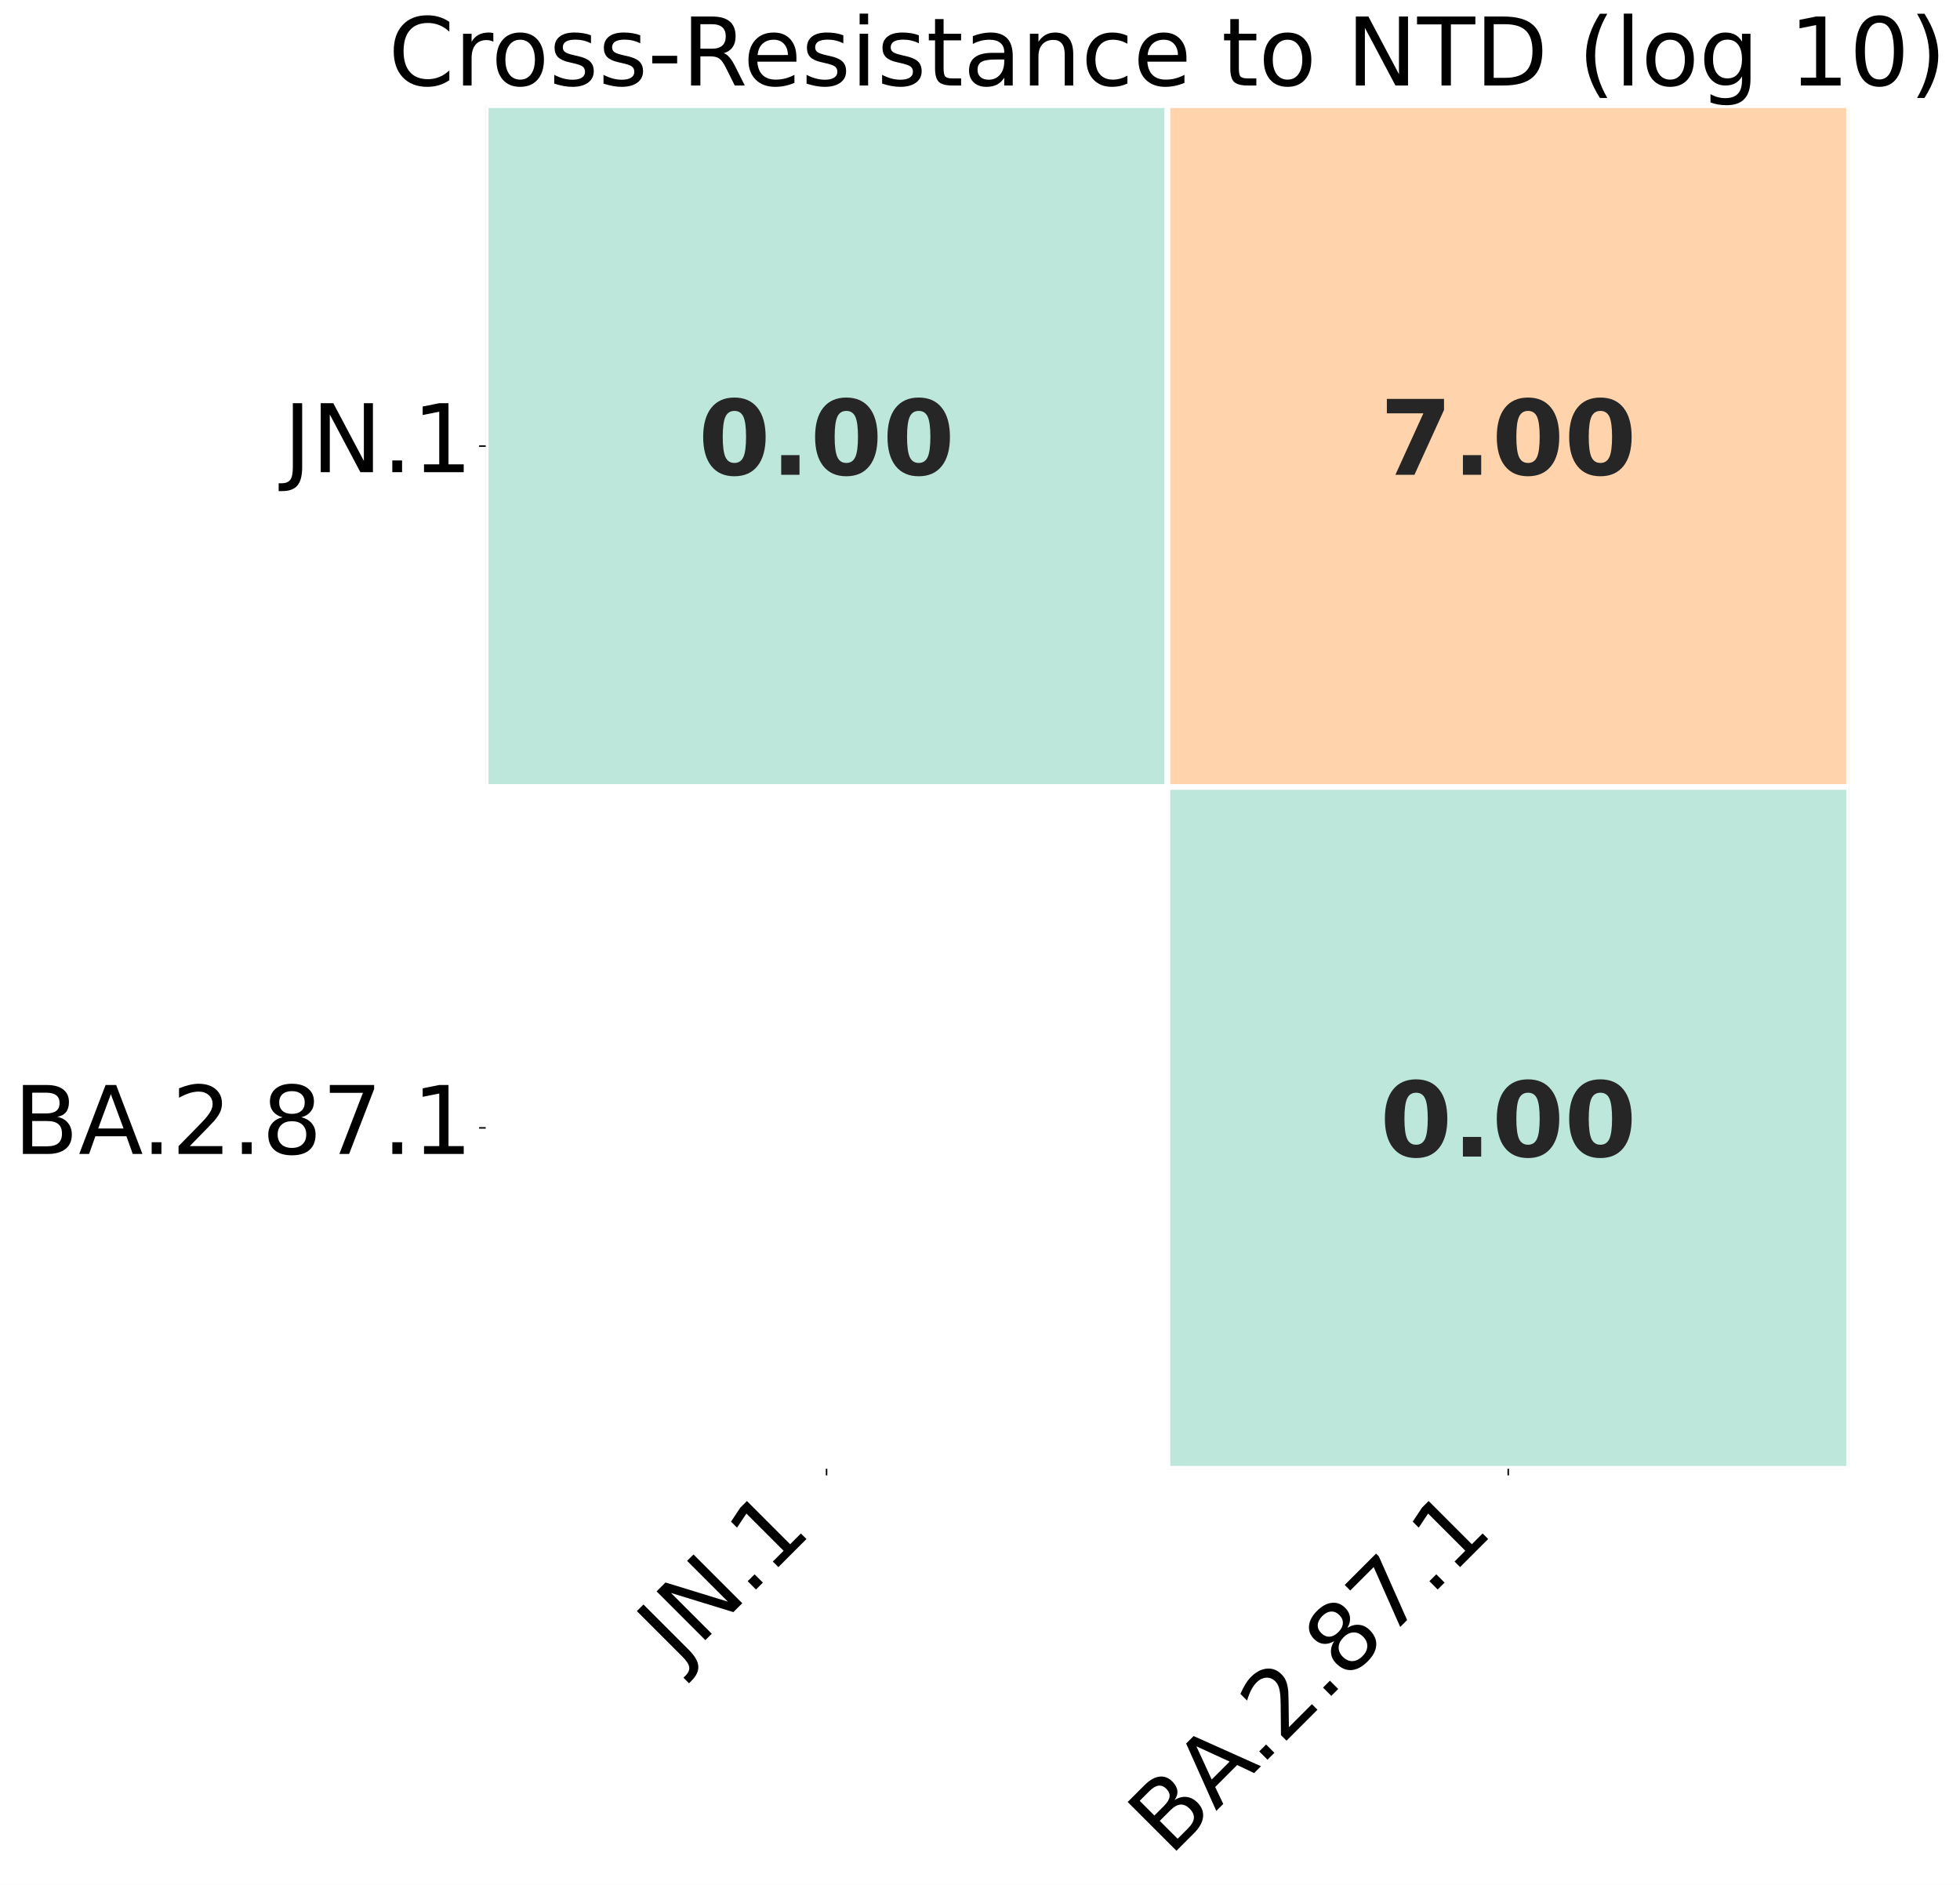
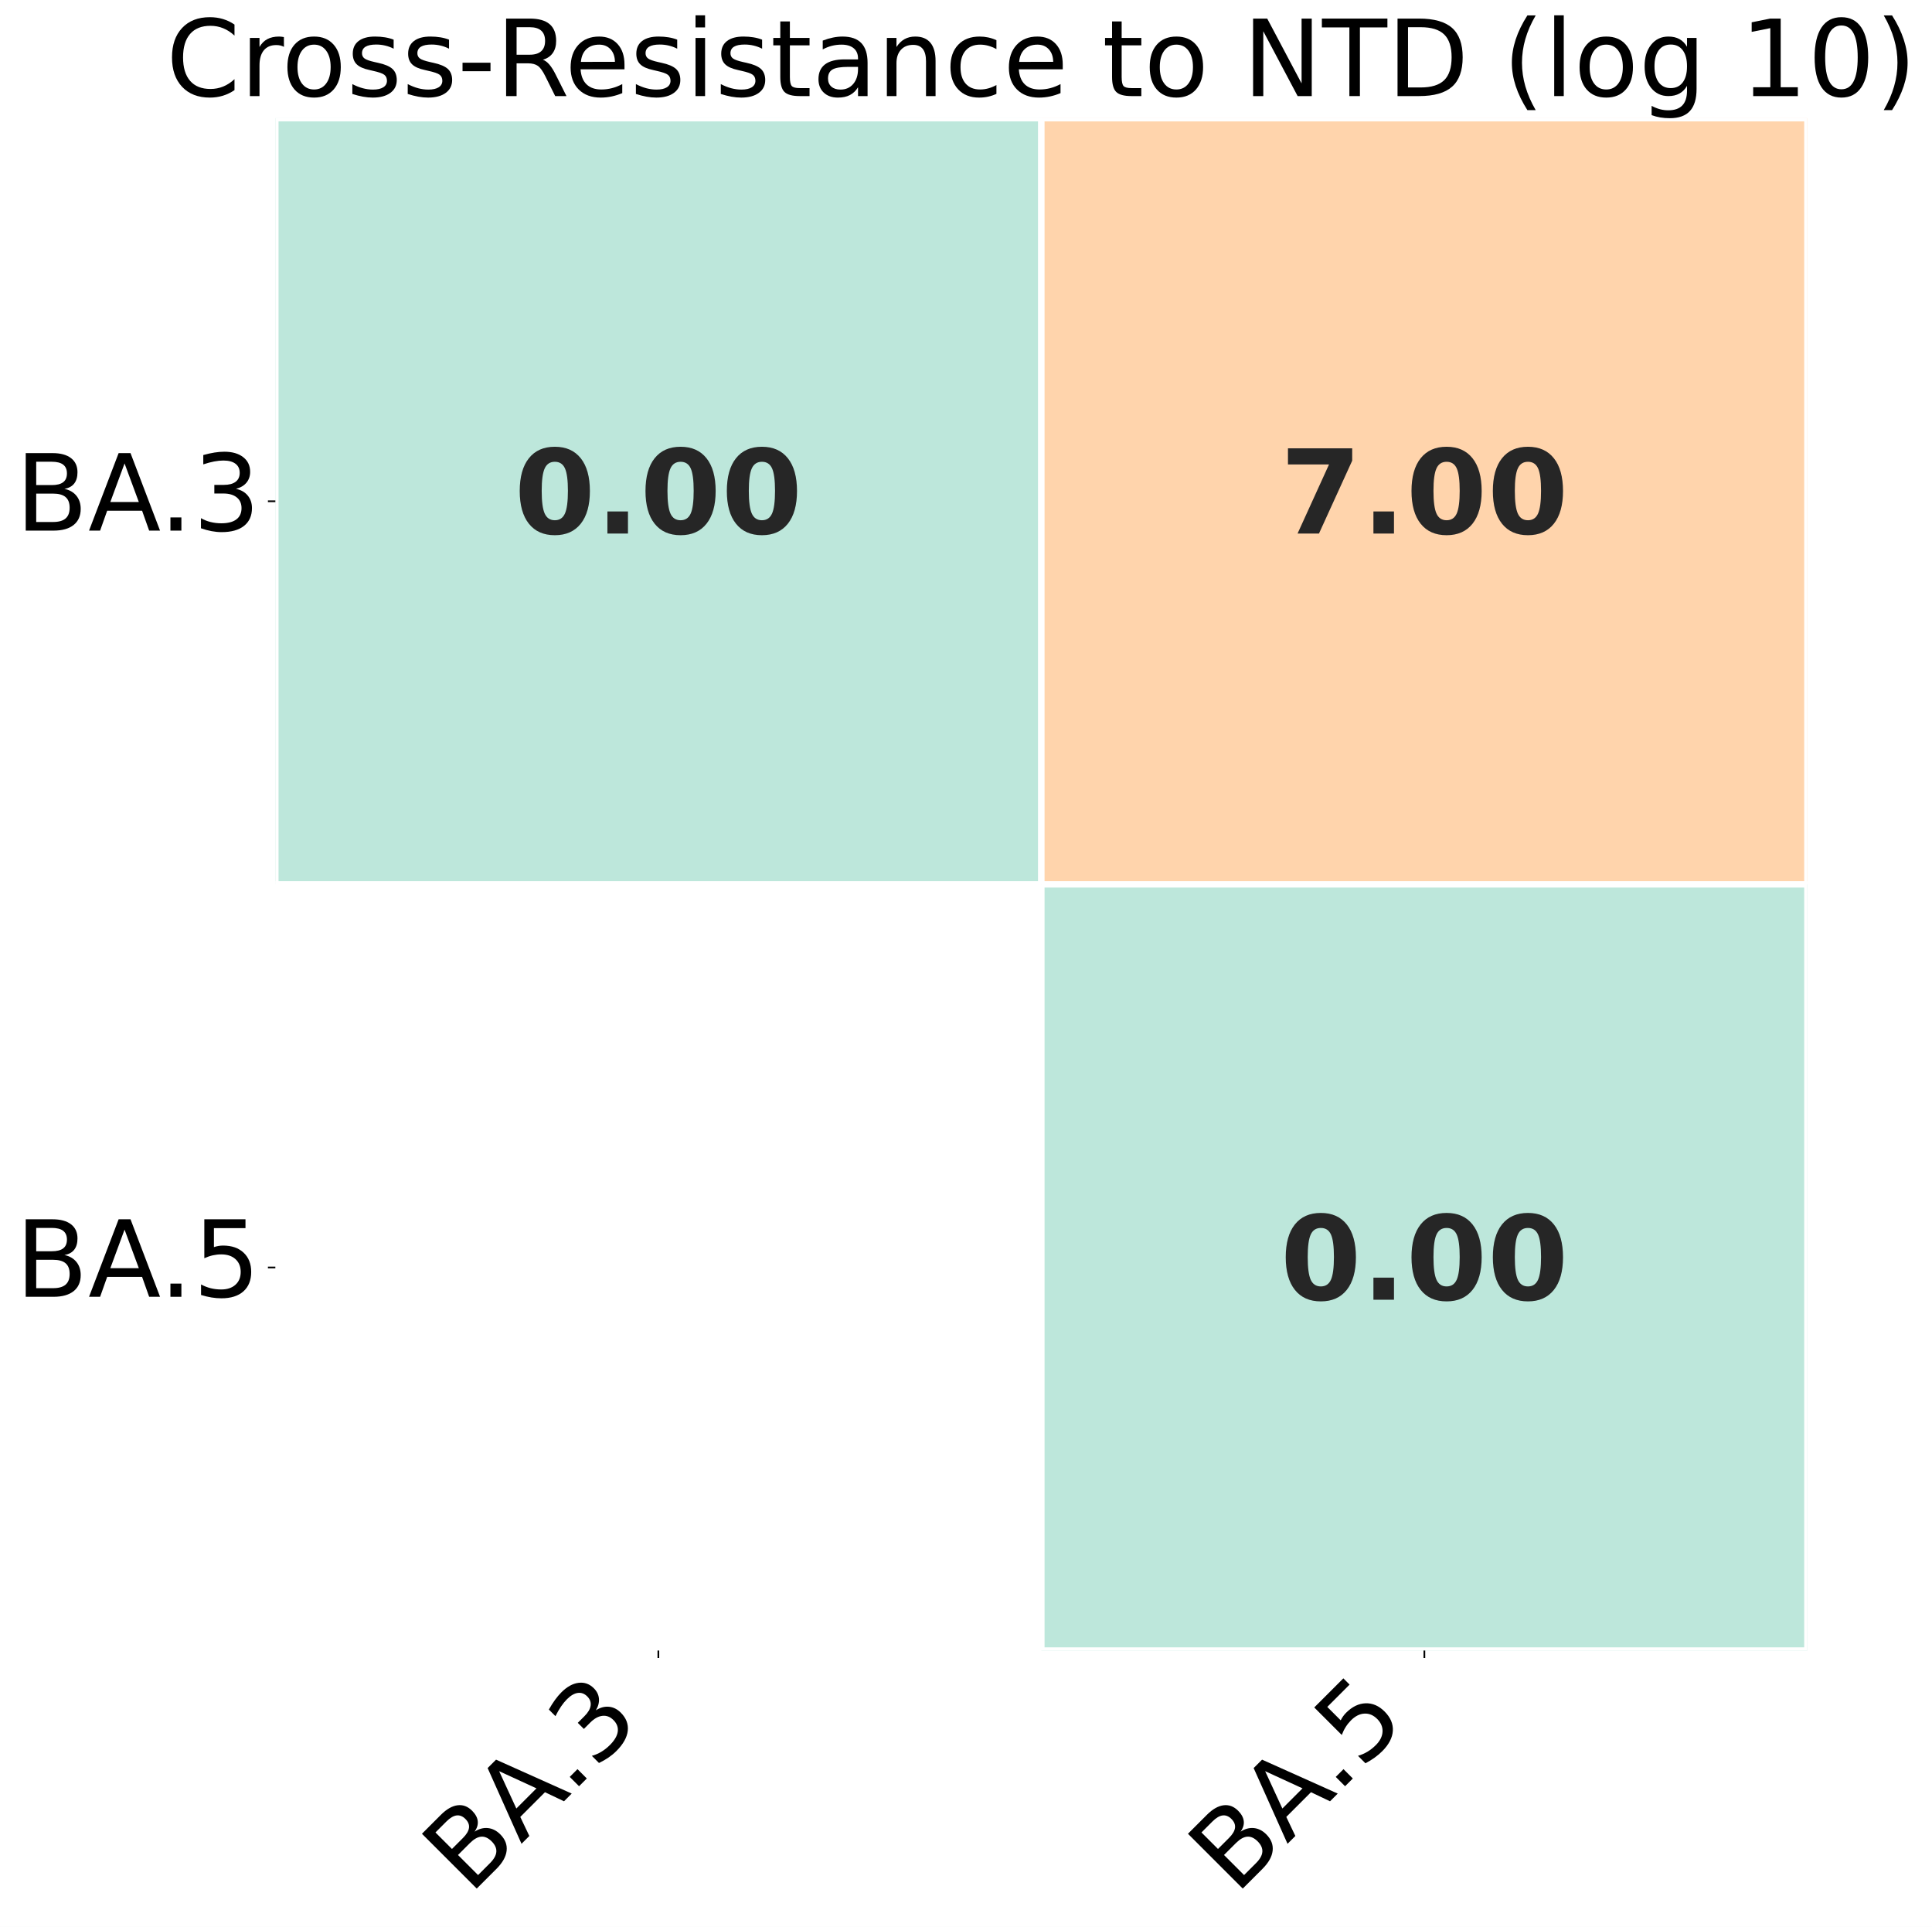
- <svg xmlns="http://www.w3.org/2000/svg" xmlns:xlink="http://www.w3.org/1999/xlink" width="1036.1pt" height="996.24pt" viewBox="0 0 1036.1 996.24" version="1.1">
+ <svg xmlns="http://www.w3.org/2000/svg" xmlns:xlink="http://www.w3.org/1999/xlink" width="908.881pt" height="906.283pt" viewBox="0 0 908.881 906.283" version="1.1">
  <defs>
    <style type="text/css">*{stroke-linejoin: round; stroke-linecap: butt}</style>
  </defs>
  <g id="figure_1">
    <g id="patch_1">
-       <path d="M 0 996.24  L 1036.1 996.24  L 1036.1 -0  L 0 -0  z " style="fill: #ffffff" />
+       <path d="M 0 906.283  L 908.881 906.283  L 908.881 0  L 0 0  z " style="fill: #ffffff" />
    </g>
    <g id="axes_1">
      <g id="patch_2">
-         <path d="M 256.755 776.311  L 977.475 776.311  L 977.475 55.591  L 256.755 55.591  z " style="fill: #ffffff" />
+         <path d="M 129.536 776.311  L 850.256 776.311  L 850.256 55.591  L 129.536 55.591  z " style="fill: #ffffff" />
      </g>
      <g id="QuadMesh_1">
-         <path d="M 256.755 55.591  L 617.115 55.591  L 617.115 415.951  L 256.755 415.951  L 256.755 55.591  " clip-path="url(#p4670fa784c)" style="fill: #bde7db; stroke: #ffffff; stroke-width: 3" />
-         <path d="M 617.115 55.591  L 977.475 55.591  L 977.475 415.951  L 617.115 415.951  L 617.115 55.591  " clip-path="url(#p4670fa784c)" style="fill: #ffd4ac; stroke: #ffffff; stroke-width: 3" />
-         <path d="M 256.755 415.951  L 617.115 415.951  L 617.115 776.311  L 256.755 776.311  L 256.755 415.951  " clip-path="url(#p4670fa784c)" style="fill: none; stroke: #ffffff; stroke-width: 3" />
-         <path d="M 617.115 415.951  L 977.475 415.951  L 977.475 776.311  L 617.115 776.311  L 617.115 415.951  " clip-path="url(#p4670fa784c)" style="fill: #bde7db; stroke: #ffffff; stroke-width: 3" />
+         <path d="M 129.536 55.591  L 489.896 55.591  L 489.896 415.951  L 129.536 415.951  L 129.536 55.591  " clip-path="url(#pa86cd01fe9)" style="fill: #bde7db; stroke: #ffffff; stroke-width: 3" />
+         <path d="M 489.896 55.591  L 850.256 55.591  L 850.256 415.951  L 489.896 415.951  L 489.896 55.591  " clip-path="url(#pa86cd01fe9)" style="fill: #ffd4ac; stroke: #ffffff; stroke-width: 3" />
+         <path d="M 129.536 415.951  L 489.896 415.951  L 489.896 776.311  L 129.536 776.311  L 129.536 415.951  " clip-path="url(#pa86cd01fe9)" style="fill: none; stroke: #ffffff; stroke-width: 3" />
+         <path d="M 489.896 415.951  L 850.256 415.951  L 850.256 776.311  L 489.896 776.311  L 489.896 415.951  " clip-path="url(#pa86cd01fe9)" style="fill: #bde7db; stroke: #ffffff; stroke-width: 3" />
      </g>
      <g id="matplotlib.axis_1">
        <g id="xtick_1">
          <g id="line2d_1">
            <defs>
-               <path id="mec1ef8c80c" d="M 0 0  L 0 3.5  " style="stroke: #000000; stroke-width: 0.8" />
+               <path id="m5cac568229" d="M 0 0  L 0 3.5  " style="stroke: #000000; stroke-width: 0.8" />
            </defs>
            <g>
-               <use xlink:href="#mec1ef8c80c" x="436.935" y="776.311" style="stroke: #000000; stroke-width: 0.8" />
+               <use xlink:href="#m5cac568229" x="309.716" y="776.311" style="stroke: #000000; stroke-width: 0.8" />
            </g>
          </g>
          <g id="text_1">
-             <g transform="translate(358.9706 880.7864) rotate(-45) scale(0.5 -0.5)">
+             <g transform="translate(220.8083 891.73) rotate(-45) scale(0.5 -0.5)">
              <defs>
-                 <path id="DejaVuSans-4a" d="M 628 4666  L 1259 4666  L 1259 325  Q 1259 -519 939 -900  Q 619 -1281 -91 -1281  L -331 -1281  L -331 -750  L -134 -750  Q 284 -750 456 -515  Q 628 -281 628 325  L 628 4666  z " transform="scale(0.015625)" />
-                 <path id="DejaVuSans-4e" d="M 628 4666  L 1478 4666  L 3547 763  L 3547 4666  L 4159 4666  L 4159 0  L 3309 0  L 1241 3903  L 1241 0  L 628 0  L 628 4666  z " transform="scale(0.015625)" />
+                 <path id="DejaVuSans-42" d="M 1259 2228  L 1259 519  L 2272 519  Q 2781 519 3026 730  Q 3272 941 3272 1375  Q 3272 1813 3026 2020  Q 2781 2228 2272 2228  L 1259 2228  z M 1259 4147  L 1259 2741  L 2194 2741  Q 2656 2741 2882 2914  Q 3109 3088 3109 3444  Q 3109 3797 2882 3972  Q 2656 4147 2194 4147  L 1259 4147  z M 628 4666  L 2241 4666  Q 2963 4666 3353 4366  Q 3744 4066 3744 3513  Q 3744 3084 3544 2831  Q 3344 2578 2956 2516  Q 3422 2416 3680 2098  Q 3938 1781 3938 1306  Q 3938 681 3513 340  Q 3088 0 2303 0  L 628 0  L 628 4666  z " transform="scale(0.015625)" />
+                 <path id="DejaVuSans-41" d="M 2188 4044  L 1331 1722  L 3047 1722  L 2188 4044  z M 1831 4666  L 2547 4666  L 4325 0  L 3669 0  L 3244 1197  L 1141 1197  L 716 0  L 50 0  L 1831 4666  z " transform="scale(0.015625)" />
                <path id="DejaVuSans-2e" d="M 684 794  L 1344 794  L 1344 0  L 684 0  L 684 794  z " transform="scale(0.015625)" />
-                 <path id="DejaVuSans-31" d="M 794 531  L 1825 531  L 1825 4091  L 703 3866  L 703 4441  L 1819 4666  L 2450 4666  L 2450 531  L 3481 531  L 3481 0  L 794 0  L 794 531  z " transform="scale(0.015625)" />
+                 <path id="DejaVuSans-33" d="M 2597 2516  Q 3050 2419 3304 2112  Q 3559 1806 3559 1356  Q 3559 666 3084 287  Q 2609 -91 1734 -91  Q 1441 -91 1130 -33  Q 819 25 488 141  L 488 750  Q 750 597 1062 519  Q 1375 441 1716 441  Q 2309 441 2620 675  Q 2931 909 2931 1356  Q 2931 1769 2642 2001  Q 2353 2234 1838 2234  L 1294 2234  L 1294 2753  L 1863 2753  Q 2328 2753 2575 2939  Q 2822 3125 2822 3475  Q 2822 3834 2567 4026  Q 2313 4219 1838 4219  Q 1578 4219 1281 4162  Q 984 4106 628 3988  L 628 4550  Q 988 4650 1302 4700  Q 1616 4750 1894 4750  Q 2613 4750 3031 4423  Q 3450 4097 3450 3541  Q 3450 3153 3228 2886  Q 3006 2619 2597 2516  z " transform="scale(0.015625)" />
              </defs>
-               <use xlink:href="#DejaVuSans-4a" />
-               <use xlink:href="#DejaVuSans-4e" x="29.492" />
-               <use xlink:href="#DejaVuSans-2e" x="104.297" />
-               <use xlink:href="#DejaVuSans-31" x="136.084" />
+               <use xlink:href="#DejaVuSans-42" />
+               <use xlink:href="#DejaVuSans-41" x="68.604" />
+               <use xlink:href="#DejaVuSans-2e" x="135.262" />
+               <use xlink:href="#DejaVuSans-33" x="167.049" />
            </g>
          </g>
        </g>
        <g id="xtick_2">
          <g id="line2d_2">
            <g>
-               <use xlink:href="#mec1ef8c80c" x="797.295" y="776.311" style="stroke: #000000; stroke-width: 0.8" />
+               <use xlink:href="#m5cac568229" x="670.076" y="776.311" style="stroke: #000000; stroke-width: 0.8" />
            </g>
          </g>
          <g id="text_2">
-             <g transform="translate(618.4298 981.6872) rotate(-45) scale(0.5 -0.5)">
+             <g transform="translate(581.1683 891.73) rotate(-45) scale(0.5 -0.5)">
              <defs>
-                 <path id="DejaVuSans-42" d="M 1259 2228  L 1259 519  L 2272 519  Q 2781 519 3026 730  Q 3272 941 3272 1375  Q 3272 1813 3026 2020  Q 2781 2228 2272 2228  L 1259 2228  z M 1259 4147  L 1259 2741  L 2194 2741  Q 2656 2741 2882 2914  Q 3109 3088 3109 3444  Q 3109 3797 2882 3972  Q 2656 4147 2194 4147  L 1259 4147  z M 628 4666  L 2241 4666  Q 2963 4666 3353 4366  Q 3744 4066 3744 3513  Q 3744 3084 3544 2831  Q 3344 2578 2956 2516  Q 3422 2416 3680 2098  Q 3938 1781 3938 1306  Q 3938 681 3513 340  Q 3088 0 2303 0  L 628 0  L 628 4666  z " transform="scale(0.015625)" />
-                 <path id="DejaVuSans-41" d="M 2188 4044  L 1331 1722  L 3047 1722  L 2188 4044  z M 1831 4666  L 2547 4666  L 4325 0  L 3669 0  L 3244 1197  L 1141 1197  L 716 0  L 50 0  L 1831 4666  z " transform="scale(0.015625)" />
-                 <path id="DejaVuSans-32" d="M 1228 531  L 3431 531  L 3431 0  L 469 0  L 469 531  Q 828 903 1448 1529  Q 2069 2156 2228 2338  Q 2531 2678 2651 2914  Q 2772 3150 2772 3378  Q 2772 3750 2511 3984  Q 2250 4219 1831 4219  Q 1534 4219 1204 4116  Q 875 4013 500 3803  L 500 4441  Q 881 4594 1212 4672  Q 1544 4750 1819 4750  Q 2544 4750 2975 4387  Q 3406 4025 3406 3419  Q 3406 3131 3298 2873  Q 3191 2616 2906 2266  Q 2828 2175 2409 1742  Q 1991 1309 1228 531  z " transform="scale(0.015625)" />
-                 <path id="DejaVuSans-38" d="M 2034 2216  Q 1584 2216 1326 1975  Q 1069 1734 1069 1313  Q 1069 891 1326 650  Q 1584 409 2034 409  Q 2484 409 2743 651  Q 3003 894 3003 1313  Q 3003 1734 2745 1975  Q 2488 2216 2034 2216  z M 1403 2484  Q 997 2584 770 2862  Q 544 3141 544 3541  Q 544 4100 942 4425  Q 1341 4750 2034 4750  Q 2731 4750 3128 4425  Q 3525 4100 3525 3541  Q 3525 3141 3298 2862  Q 3072 2584 2669 2484  Q 3125 2378 3379 2068  Q 3634 1759 3634 1313  Q 3634 634 3220 271  Q 2806 -91 2034 -91  Q 1263 -91 848 271  Q 434 634 434 1313  Q 434 1759 690 2068  Q 947 2378 1403 2484  z M 1172 3481  Q 1172 3119 1398 2916  Q 1625 2713 2034 2713  Q 2441 2713 2670 2916  Q 2900 3119 2900 3481  Q 2900 3844 2670 4047  Q 2441 4250 2034 4250  Q 1625 4250 1398 4047  Q 1172 3844 1172 3481  z " transform="scale(0.015625)" />
-                 <path id="DejaVuSans-37" d="M 525 4666  L 3525 4666  L 3525 4397  L 1831 0  L 1172 0  L 2766 4134  L 525 4134  L 525 4666  z " transform="scale(0.015625)" />
+                 <path id="DejaVuSans-35" d="M 691 4666  L 3169 4666  L 3169 4134  L 1269 4134  L 1269 2991  Q 1406 3038 1543 3061  Q 1681 3084 1819 3084  Q 2600 3084 3056 2656  Q 3513 2228 3513 1497  Q 3513 744 3044 326  Q 2575 -91 1722 -91  Q 1428 -91 1123 -41  Q 819 9 494 109  L 494 744  Q 775 591 1075 516  Q 1375 441 1709 441  Q 2250 441 2565 725  Q 2881 1009 2881 1497  Q 2881 1984 2565 2268  Q 2250 2553 1709 2553  Q 1456 2553 1204 2497  Q 953 2441 691 2322  L 691 4666  z " transform="scale(0.015625)" />
              </defs>
              <use xlink:href="#DejaVuSans-42" />
              <use xlink:href="#DejaVuSans-41" x="68.604" />
              <use xlink:href="#DejaVuSans-2e" x="135.262" />
-               <use xlink:href="#DejaVuSans-32" x="167.049" />
-               <use xlink:href="#DejaVuSans-2e" x="230.672" />
-               <use xlink:href="#DejaVuSans-38" x="262.459" />
-               <use xlink:href="#DejaVuSans-37" x="326.082" />
-               <use xlink:href="#DejaVuSans-2e" x="389.705" />
-               <use xlink:href="#DejaVuSans-31" x="421.492" />
+               <use xlink:href="#DejaVuSans-35" x="167.049" />
            </g>
          </g>
        </g>
      </g>
      <g id="matplotlib.axis_2">
        <g id="ytick_1">
          <g id="line2d_3">
            <defs>
-               <path id="m53c1404ac4" d="M 0 0  L -3.5 0  " style="stroke: #000000; stroke-width: 0.8" />
+               <path id="m60342ee725" d="M 0 0  L -3.5 0  " style="stroke: #000000; stroke-width: 0.8" />
            </defs>
            <g>
-               <use xlink:href="#m53c1404ac4" x="256.755" y="235.771" style="stroke: #000000; stroke-width: 0.8" />
+               <use xlink:href="#m60342ee725" x="129.536" y="235.771" style="stroke: #000000; stroke-width: 0.8" />
            </g>
          </g>
          <g id="text_3">
-             <g transform="translate(149.8953 249.5675) scale(0.5 -0.5)">
-               <use xlink:href="#DejaVuSans-4a" />
-               <use xlink:href="#DejaVuSans-4e" x="29.492" />
-               <use xlink:href="#DejaVuSans-2e" x="104.297" />
-               <use xlink:href="#DejaVuSans-31" x="136.084" />
+             <g transform="translate(7.2 249.5675) scale(0.5 -0.5)">
+               <use xlink:href="#DejaVuSans-42" />
+               <use xlink:href="#DejaVuSans-41" x="68.604" />
+               <use xlink:href="#DejaVuSans-2e" x="135.262" />
+               <use xlink:href="#DejaVuSans-33" x="167.049" />
            </g>
          </g>
        </g>
        <g id="ytick_2">
          <g id="line2d_4">
            <g>
-               <use xlink:href="#m53c1404ac4" x="256.755" y="596.131" style="stroke: #000000; stroke-width: 0.8" />
+               <use xlink:href="#m60342ee725" x="129.536" y="596.131" style="stroke: #000000; stroke-width: 0.8" />
            </g>
          </g>
          <g id="text_4">
            <g transform="translate(7.2 609.9275) scale(0.5 -0.5)">
              <use xlink:href="#DejaVuSans-42" />
              <use xlink:href="#DejaVuSans-41" x="68.604" />
              <use xlink:href="#DejaVuSans-2e" x="135.262" />
-               <use xlink:href="#DejaVuSans-32" x="167.049" />
-               <use xlink:href="#DejaVuSans-2e" x="230.672" />
-               <use xlink:href="#DejaVuSans-38" x="262.459" />
-               <use xlink:href="#DejaVuSans-37" x="326.082" />
-               <use xlink:href="#DejaVuSans-2e" x="389.705" />
-               <use xlink:href="#DejaVuSans-31" x="421.492" />
+               <use xlink:href="#DejaVuSans-35" x="167.049" />
            </g>
          </g>
        </g>
      </g>
      <g id="text_5">
-         <g style="fill: #262626" transform="translate(369.087 250.9472) scale(0.55 -0.55)">
+         <g style="fill: #262626" transform="translate(241.8683 250.9472) scale(0.55 -0.55)">
          <defs>
            <path id="DejaVuSans-Bold-30" d="M 2944 2338  Q 2944 3213 2780 3570  Q 2616 3928 2228 3928  Q 1841 3928 1675 3570  Q 1509 3213 1509 2338  Q 1509 1453 1675 1090  Q 1841 728 2228 728  Q 2613 728 2778 1090  Q 2944 1453 2944 2338  z M 4147 2328  Q 4147 1169 3647 539  Q 3147 -91 2228 -91  Q 1306 -91 806 539  Q 306 1169 306 2328  Q 306 3491 806 4120  Q 1306 4750 2228 4750  Q 3147 4750 3647 4120  Q 4147 3491 4147 2328  z " transform="scale(0.015625)" />
            <path id="DejaVuSans-Bold-2e" d="M 653 1209  L 1778 1209  L 1778 0  L 653 0  L 653 1209  z " transform="scale(0.015625)" />
          </defs>
          <use xlink:href="#DejaVuSans-Bold-30" />
          <use xlink:href="#DejaVuSans-Bold-2e" x="69.58" />
          <use xlink:href="#DejaVuSans-Bold-30" x="107.568" />
          <use xlink:href="#DejaVuSans-Bold-30" x="177.148" />
        </g>
      </g>
      <g id="text_6">
-         <g style="fill: #262626" transform="translate(729.447 250.9472) scale(0.55 -0.55)">
+         <g style="fill: #262626" transform="translate(602.2283 250.9472) scale(0.55 -0.55)">
          <defs>
            <path id="DejaVuSans-Bold-37" d="M 428 4666  L 3944 4666  L 3944 3988  L 2125 0  L 953 0  L 2675 3781  L 428 3781  L 428 4666  z " transform="scale(0.015625)" />
          </defs>
          <use xlink:href="#DejaVuSans-Bold-37" />
          <use xlink:href="#DejaVuSans-Bold-2e" x="69.58" />
          <use xlink:href="#DejaVuSans-Bold-30" x="107.568" />
          <use xlink:href="#DejaVuSans-Bold-30" x="177.148" />
        </g>
      </g>
      <g id="text_7">
-         <g style="fill: #262626" transform="translate(729.447 611.3072) scale(0.55 -0.55)">
+         <g style="fill: #262626" transform="translate(602.2283 611.3072) scale(0.55 -0.55)">
          <use xlink:href="#DejaVuSans-Bold-30" />
          <use xlink:href="#DejaVuSans-Bold-2e" x="69.58" />
          <use xlink:href="#DejaVuSans-Bold-30" x="107.568" />
          <use xlink:href="#DejaVuSans-Bold-30" x="177.148" />
        </g>
      </g>
      <g id="text_8">
-         <g transform="translate(205.3295 45.19219) scale(0.5 -0.5)">
+         <g transform="translate(78.11078 45.19219) scale(0.5 -0.5)">
          <defs>
            <path id="DejaVuSans-43" d="M 4122 4306  L 4122 3641  Q 3803 3938 3442 4084  Q 3081 4231 2675 4231  Q 1875 4231 1450 3742  Q 1025 3253 1025 2328  Q 1025 1406 1450 917  Q 1875 428 2675 428  Q 3081 428 3442 575  Q 3803 722 4122 1019  L 4122 359  Q 3791 134 3420 21  Q 3050 -91 2638 -91  Q 1578 -91 968 557  Q 359 1206 359 2328  Q 359 3453 968 4101  Q 1578 4750 2638 4750  Q 3056 4750 3426 4639  Q 3797 4528 4122 4306  z " transform="scale(0.015625)" />
            <path id="DejaVuSans-72" d="M 2631 2963  Q 2534 3019 2420 3045  Q 2306 3072 2169 3072  Q 1681 3072 1420 2755  Q 1159 2438 1159 1844  L 1159 0  L 581 0  L 581 3500  L 1159 3500  L 1159 2956  Q 1341 3275 1631 3429  Q 1922 3584 2338 3584  Q 2397 3584 2469 3576  Q 2541 3569 2628 3553  L 2631 2963  z " transform="scale(0.015625)" />
            <path id="DejaVuSans-6f" d="M 1959 3097  Q 1497 3097 1228 2736  Q 959 2375 959 1747  Q 959 1119 1226 758  Q 1494 397 1959 397  Q 2419 397 2687 759  Q 2956 1122 2956 1747  Q 2956 2369 2687 2733  Q 2419 3097 1959 3097  z M 1959 3584  Q 2709 3584 3137 3096  Q 3566 2609 3566 1747  Q 3566 888 3137 398  Q 2709 -91 1959 -91  Q 1206 -91 779 398  Q 353 888 353 1747  Q 353 2609 779 3096  Q 1206 3584 1959 3584  z " transform="scale(0.015625)" />
            <path id="DejaVuSans-73" d="M 2834 3397  L 2834 2853  Q 2591 2978 2328 3040  Q 2066 3103 1784 3103  Q 1356 3103 1142 2972  Q 928 2841 928 2578  Q 928 2378 1081 2264  Q 1234 2150 1697 2047  L 1894 2003  Q 2506 1872 2764 1633  Q 3022 1394 3022 966  Q 3022 478 2636 193  Q 2250 -91 1575 -91  Q 1294 -91 989 -36  Q 684 19 347 128  L 347 722  Q 666 556 975 473  Q 1284 391 1588 391  Q 1994 391 2212 530  Q 2431 669 2431 922  Q 2431 1156 2273 1281  Q 2116 1406 1581 1522  L 1381 1569  Q 847 1681 609 1914  Q 372 2147 372 2553  Q 372 3047 722 3315  Q 1072 3584 1716 3584  Q 2034 3584 2315 3537  Q 2597 3491 2834 3397  z " transform="scale(0.015625)" />
            <path id="DejaVuSans-2d" d="M 313 2009  L 1997 2009  L 1997 1497  L 313 1497  L 313 2009  z " transform="scale(0.015625)" />
            <path id="DejaVuSans-52" d="M 2841 2188  Q 3044 2119 3236 1894  Q 3428 1669 3622 1275  L 4263 0  L 3584 0  L 2988 1197  Q 2756 1666 2539 1819  Q 2322 1972 1947 1972  L 1259 1972  L 1259 0  L 628 0  L 628 4666  L 2053 4666  Q 2853 4666 3247 4331  Q 3641 3997 3641 3322  Q 3641 2881 3436 2590  Q 3231 2300 2841 2188  z M 1259 4147  L 1259 2491  L 2053 2491  Q 2509 2491 2742 2702  Q 2975 2913 2975 3322  Q 2975 3731 2742 3939  Q 2509 4147 2053 4147  L 1259 4147  z " transform="scale(0.015625)" />
            <path id="DejaVuSans-65" d="M 3597 1894  L 3597 1613  L 953 1613  Q 991 1019 1311 708  Q 1631 397 2203 397  Q 2534 397 2845 478  Q 3156 559 3463 722  L 3463 178  Q 3153 47 2828 -22  Q 2503 -91 2169 -91  Q 1331 -91 842 396  Q 353 884 353 1716  Q 353 2575 817 3079  Q 1281 3584 2069 3584  Q 2775 3584 3186 3129  Q 3597 2675 3597 1894  z M 3022 2063  Q 3016 2534 2758 2815  Q 2500 3097 2075 3097  Q 1594 3097 1305 2825  Q 1016 2553 972 2059  L 3022 2063  z " transform="scale(0.015625)" />
            <path id="DejaVuSans-69" d="M 603 3500  L 1178 3500  L 1178 0  L 603 0  L 603 3500  z M 603 4863  L 1178 4863  L 1178 4134  L 603 4134  L 603 4863  z " transform="scale(0.015625)" />
            <path id="DejaVuSans-74" d="M 1172 4494  L 1172 3500  L 2356 3500  L 2356 3053  L 1172 3053  L 1172 1153  Q 1172 725 1289 603  Q 1406 481 1766 481  L 2356 481  L 2356 0  L 1766 0  Q 1100 0 847 248  Q 594 497 594 1153  L 594 3053  L 172 3053  L 172 3500  L 594 3500  L 594 4494  L 1172 4494  z " transform="scale(0.015625)" />
            <path id="DejaVuSans-61" d="M 2194 1759  Q 1497 1759 1228 1600  Q 959 1441 959 1056  Q 959 750 1161 570  Q 1363 391 1709 391  Q 2188 391 2477 730  Q 2766 1069 2766 1631  L 2766 1759  L 2194 1759  z M 3341 1997  L 3341 0  L 2766 0  L 2766 531  Q 2569 213 2275 61  Q 1981 -91 1556 -91  Q 1019 -91 701 211  Q 384 513 384 1019  Q 384 1609 779 1909  Q 1175 2209 1959 2209  L 2766 2209  L 2766 2266  Q 2766 2663 2505 2880  Q 2244 3097 1772 3097  Q 1472 3097 1187 3025  Q 903 2953 641 2809  L 641 3341  Q 956 3463 1253 3523  Q 1550 3584 1831 3584  Q 2591 3584 2966 3190  Q 3341 2797 3341 1997  z " transform="scale(0.015625)" />
            <path id="DejaVuSans-6e" d="M 3513 2113  L 3513 0  L 2938 0  L 2938 2094  Q 2938 2591 2744 2837  Q 2550 3084 2163 3084  Q 1697 3084 1428 2787  Q 1159 2491 1159 1978  L 1159 0  L 581 0  L 581 3500  L 1159 3500  L 1159 2956  Q 1366 3272 1645 3428  Q 1925 3584 2291 3584  Q 2894 3584 3203 3211  Q 3513 2838 3513 2113  z " transform="scale(0.015625)" />
            <path id="DejaVuSans-63" d="M 3122 3366  L 3122 2828  Q 2878 2963 2633 3030  Q 2388 3097 2138 3097  Q 1578 3097 1268 2742  Q 959 2388 959 1747  Q 959 1106 1268 751  Q 1578 397 2138 397  Q 2388 397 2633 464  Q 2878 531 3122 666  L 3122 134  Q 2881 22 2623 -34  Q 2366 -91 2075 -91  Q 1284 -91 818 406  Q 353 903 353 1747  Q 353 2603 823 3093  Q 1294 3584 2113 3584  Q 2378 3584 2631 3529  Q 2884 3475 3122 3366  z " transform="scale(0.015625)" />
            <path id="DejaVuSans-20" transform="scale(0.015625)" />
+             <path id="DejaVuSans-4e" d="M 628 4666  L 1478 4666  L 3547 763  L 3547 4666  L 4159 4666  L 4159 0  L 3309 0  L 1241 3903  L 1241 0  L 628 0  L 628 4666  z " transform="scale(0.015625)" />
            <path id="DejaVuSans-54" d="M -19 4666  L 3928 4666  L 3928 4134  L 2272 4134  L 2272 0  L 1638 0  L 1638 4134  L -19 4134  L -19 4666  z " transform="scale(0.015625)" />
            <path id="DejaVuSans-44" d="M 1259 4147  L 1259 519  L 2022 519  Q 2988 519 3436 956  Q 3884 1394 3884 2338  Q 3884 3275 3436 3711  Q 2988 4147 2022 4147  L 1259 4147  z M 628 4666  L 1925 4666  Q 3281 4666 3915 4102  Q 4550 3538 4550 2338  Q 4550 1131 3912 565  Q 3275 0 1925 0  L 628 0  L 628 4666  z " transform="scale(0.015625)" />
            <path id="DejaVuSans-28" d="M 1984 4856  Q 1566 4138 1362 3434  Q 1159 2731 1159 2009  Q 1159 1288 1364 580  Q 1569 -128 1984 -844  L 1484 -844  Q 1016 -109 783 600  Q 550 1309 550 2009  Q 550 2706 781 3412  Q 1013 4119 1484 4856  L 1984 4856  z " transform="scale(0.015625)" />
            <path id="DejaVuSans-6c" d="M 603 4863  L 1178 4863  L 1178 0  L 603 0  L 603 4863  z " transform="scale(0.015625)" />
            <path id="DejaVuSans-67" d="M 2906 1791  Q 2906 2416 2648 2759  Q 2391 3103 1925 3103  Q 1463 3103 1205 2759  Q 947 2416 947 1791  Q 947 1169 1205 825  Q 1463 481 1925 481  Q 2391 481 2648 825  Q 2906 1169 2906 1791  z M 3481 434  Q 3481 -459 3084 -895  Q 2688 -1331 1869 -1331  Q 1566 -1331 1297 -1286  Q 1028 -1241 775 -1147  L 775 -588  Q 1028 -725 1275 -790  Q 1522 -856 1778 -856  Q 2344 -856 2625 -561  Q 2906 -266 2906 331  L 2906 616  Q 2728 306 2450 153  Q 2172 0 1784 0  Q 1141 0 747 490  Q 353 981 353 1791  Q 353 2603 747 3093  Q 1141 3584 1784 3584  Q 2172 3584 2450 3431  Q 2728 3278 2906 2969  L 2906 3500  L 3481 3500  L 3481 434  z " transform="scale(0.015625)" />
+             <path id="DejaVuSans-31" d="M 794 531  L 1825 531  L 1825 4091  L 703 3866  L 703 4441  L 1819 4666  L 2450 4666  L 2450 531  L 3481 531  L 3481 0  L 794 0  L 794 531  z " transform="scale(0.015625)" />
            <path id="DejaVuSans-30" d="M 2034 4250  Q 1547 4250 1301 3770  Q 1056 3291 1056 2328  Q 1056 1369 1301 889  Q 1547 409 2034 409  Q 2525 409 2770 889  Q 3016 1369 3016 2328  Q 3016 3291 2770 3770  Q 2525 4250 2034 4250  z M 2034 4750  Q 2819 4750 3233 4129  Q 3647 3509 3647 2328  Q 3647 1150 3233 529  Q 2819 -91 2034 -91  Q 1250 -91 836 529  Q 422 1150 422 2328  Q 422 3509 836 4129  Q 1250 4750 2034 4750  z " transform="scale(0.015625)" />
            <path id="DejaVuSans-29" d="M 513 4856  L 1013 4856  Q 1481 4119 1714 3412  Q 1947 2706 1947 2009  Q 1947 1309 1714 600  Q 1481 -109 1013 -844  L 513 -844  Q 928 -128 1133 580  Q 1338 1288 1338 2009  Q 1338 2731 1133 3434  Q 928 4138 513 4856  z " transform="scale(0.015625)" />
          </defs>
          <use xlink:href="#DejaVuSans-43" />
          <use xlink:href="#DejaVuSans-72" x="69.824" />
          <use xlink:href="#DejaVuSans-6f" x="108.688" />
          <use xlink:href="#DejaVuSans-73" x="169.869" />
          <use xlink:href="#DejaVuSans-73" x="221.969" />
          <use xlink:href="#DejaVuSans-2d" x="274.068" />
          <use xlink:href="#DejaVuSans-52" x="310.152" />
          <use xlink:href="#DejaVuSans-65" x="375.135" />
          <use xlink:href="#DejaVuSans-73" x="436.658" />
          <use xlink:href="#DejaVuSans-69" x="488.758" />
          <use xlink:href="#DejaVuSans-73" x="516.541" />
          <use xlink:href="#DejaVuSans-74" x="568.641" />
          <use xlink:href="#DejaVuSans-61" x="607.85" />
          <use xlink:href="#DejaVuSans-6e" x="669.129" />
          <use xlink:href="#DejaVuSans-63" x="732.508" />
          <use xlink:href="#DejaVuSans-65" x="787.488" />
          <use xlink:href="#DejaVuSans-20" x="849.012" />
          <use xlink:href="#DejaVuSans-74" x="880.799" />
          <use xlink:href="#DejaVuSans-6f" x="920.008" />
          <use xlink:href="#DejaVuSans-20" x="981.189" />
          <use xlink:href="#DejaVuSans-4e" x="1012.977" />
          <use xlink:href="#DejaVuSans-54" x="1087.781" />
          <use xlink:href="#DejaVuSans-44" x="1148.865" />
          <use xlink:href="#DejaVuSans-20" x="1225.867" />
          <use xlink:href="#DejaVuSans-28" x="1257.654" />
          <use xlink:href="#DejaVuSans-6c" x="1296.668" />
          <use xlink:href="#DejaVuSans-6f" x="1324.451" />
          <use xlink:href="#DejaVuSans-67" x="1385.633" />
          <use xlink:href="#DejaVuSans-20" x="1449.109" />
          <use xlink:href="#DejaVuSans-31" x="1480.896" />
          <use xlink:href="#DejaVuSans-30" x="1544.52" />
          <use xlink:href="#DejaVuSans-29" x="1608.143" />
        </g>
      </g>
    </g>
  </g>
  <defs>
-     <clipPath id="p4670fa784c">
-       <rect x="256.755" y="55.591" width="720.72" height="720.72" />
+     <clipPath id="pa86cd01fe9">
+       <rect x="129.536" y="55.591" width="720.72" height="720.72" />
    </clipPath>
  </defs>
</svg>
